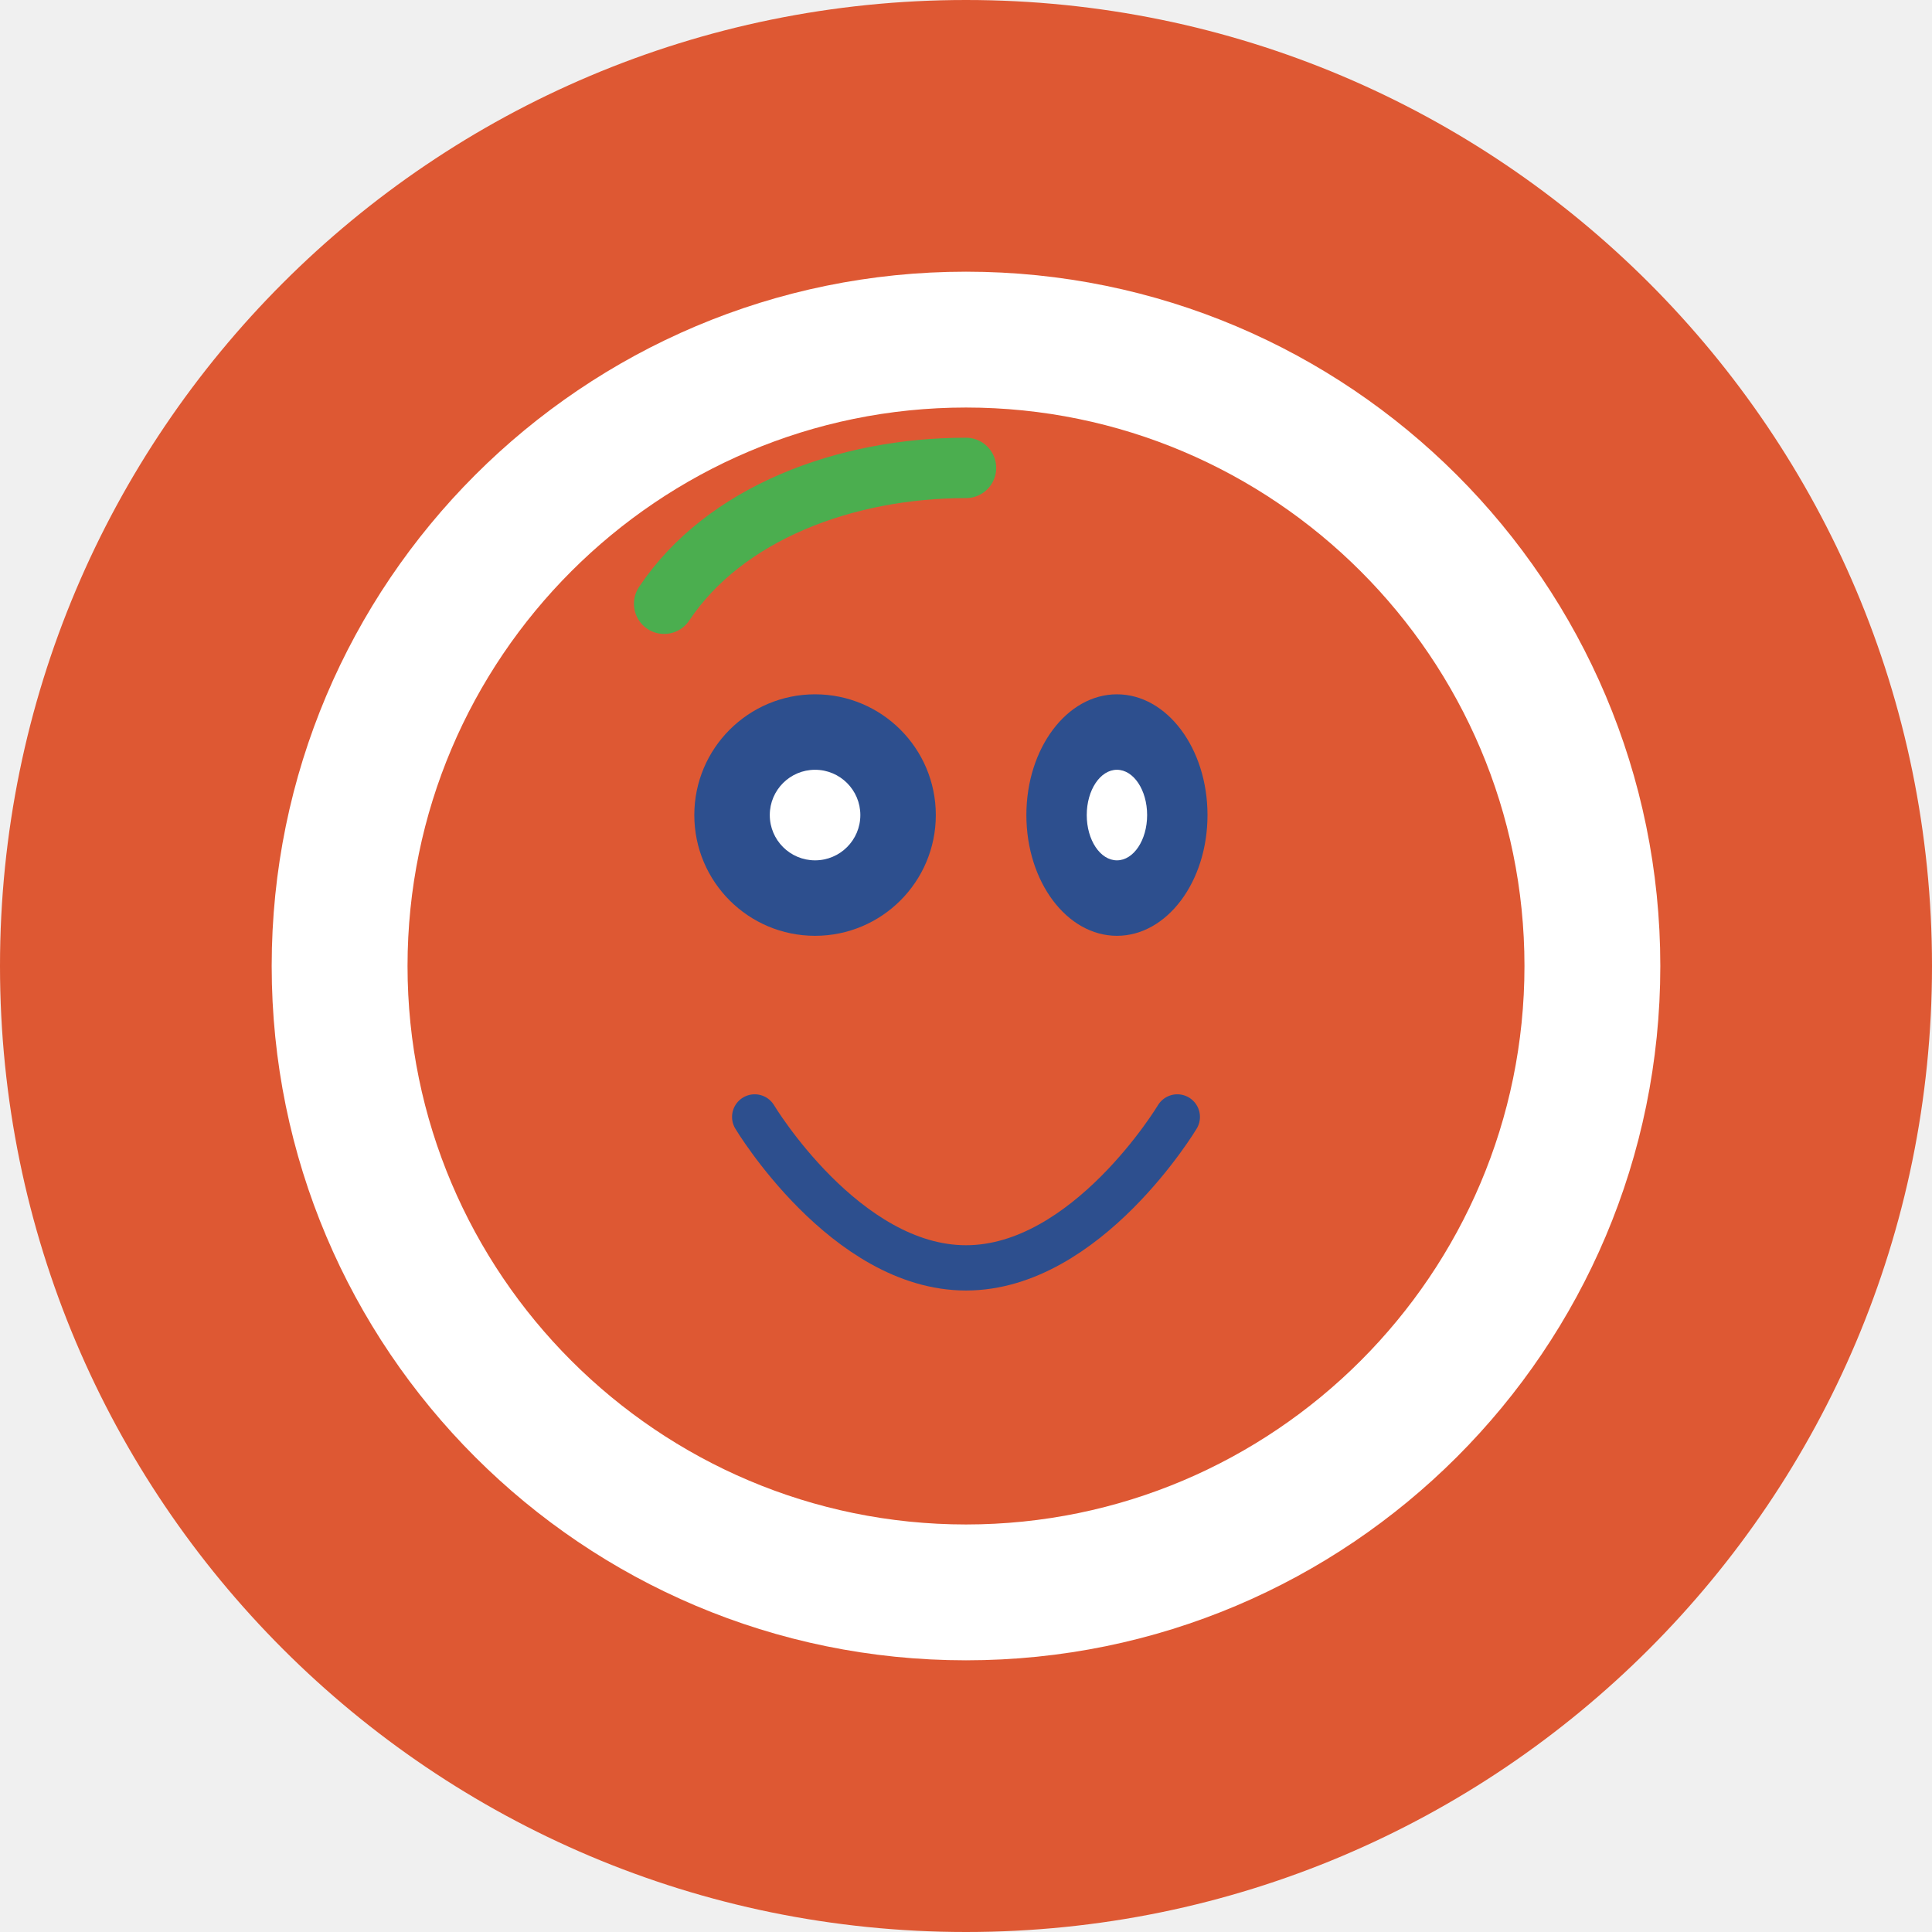
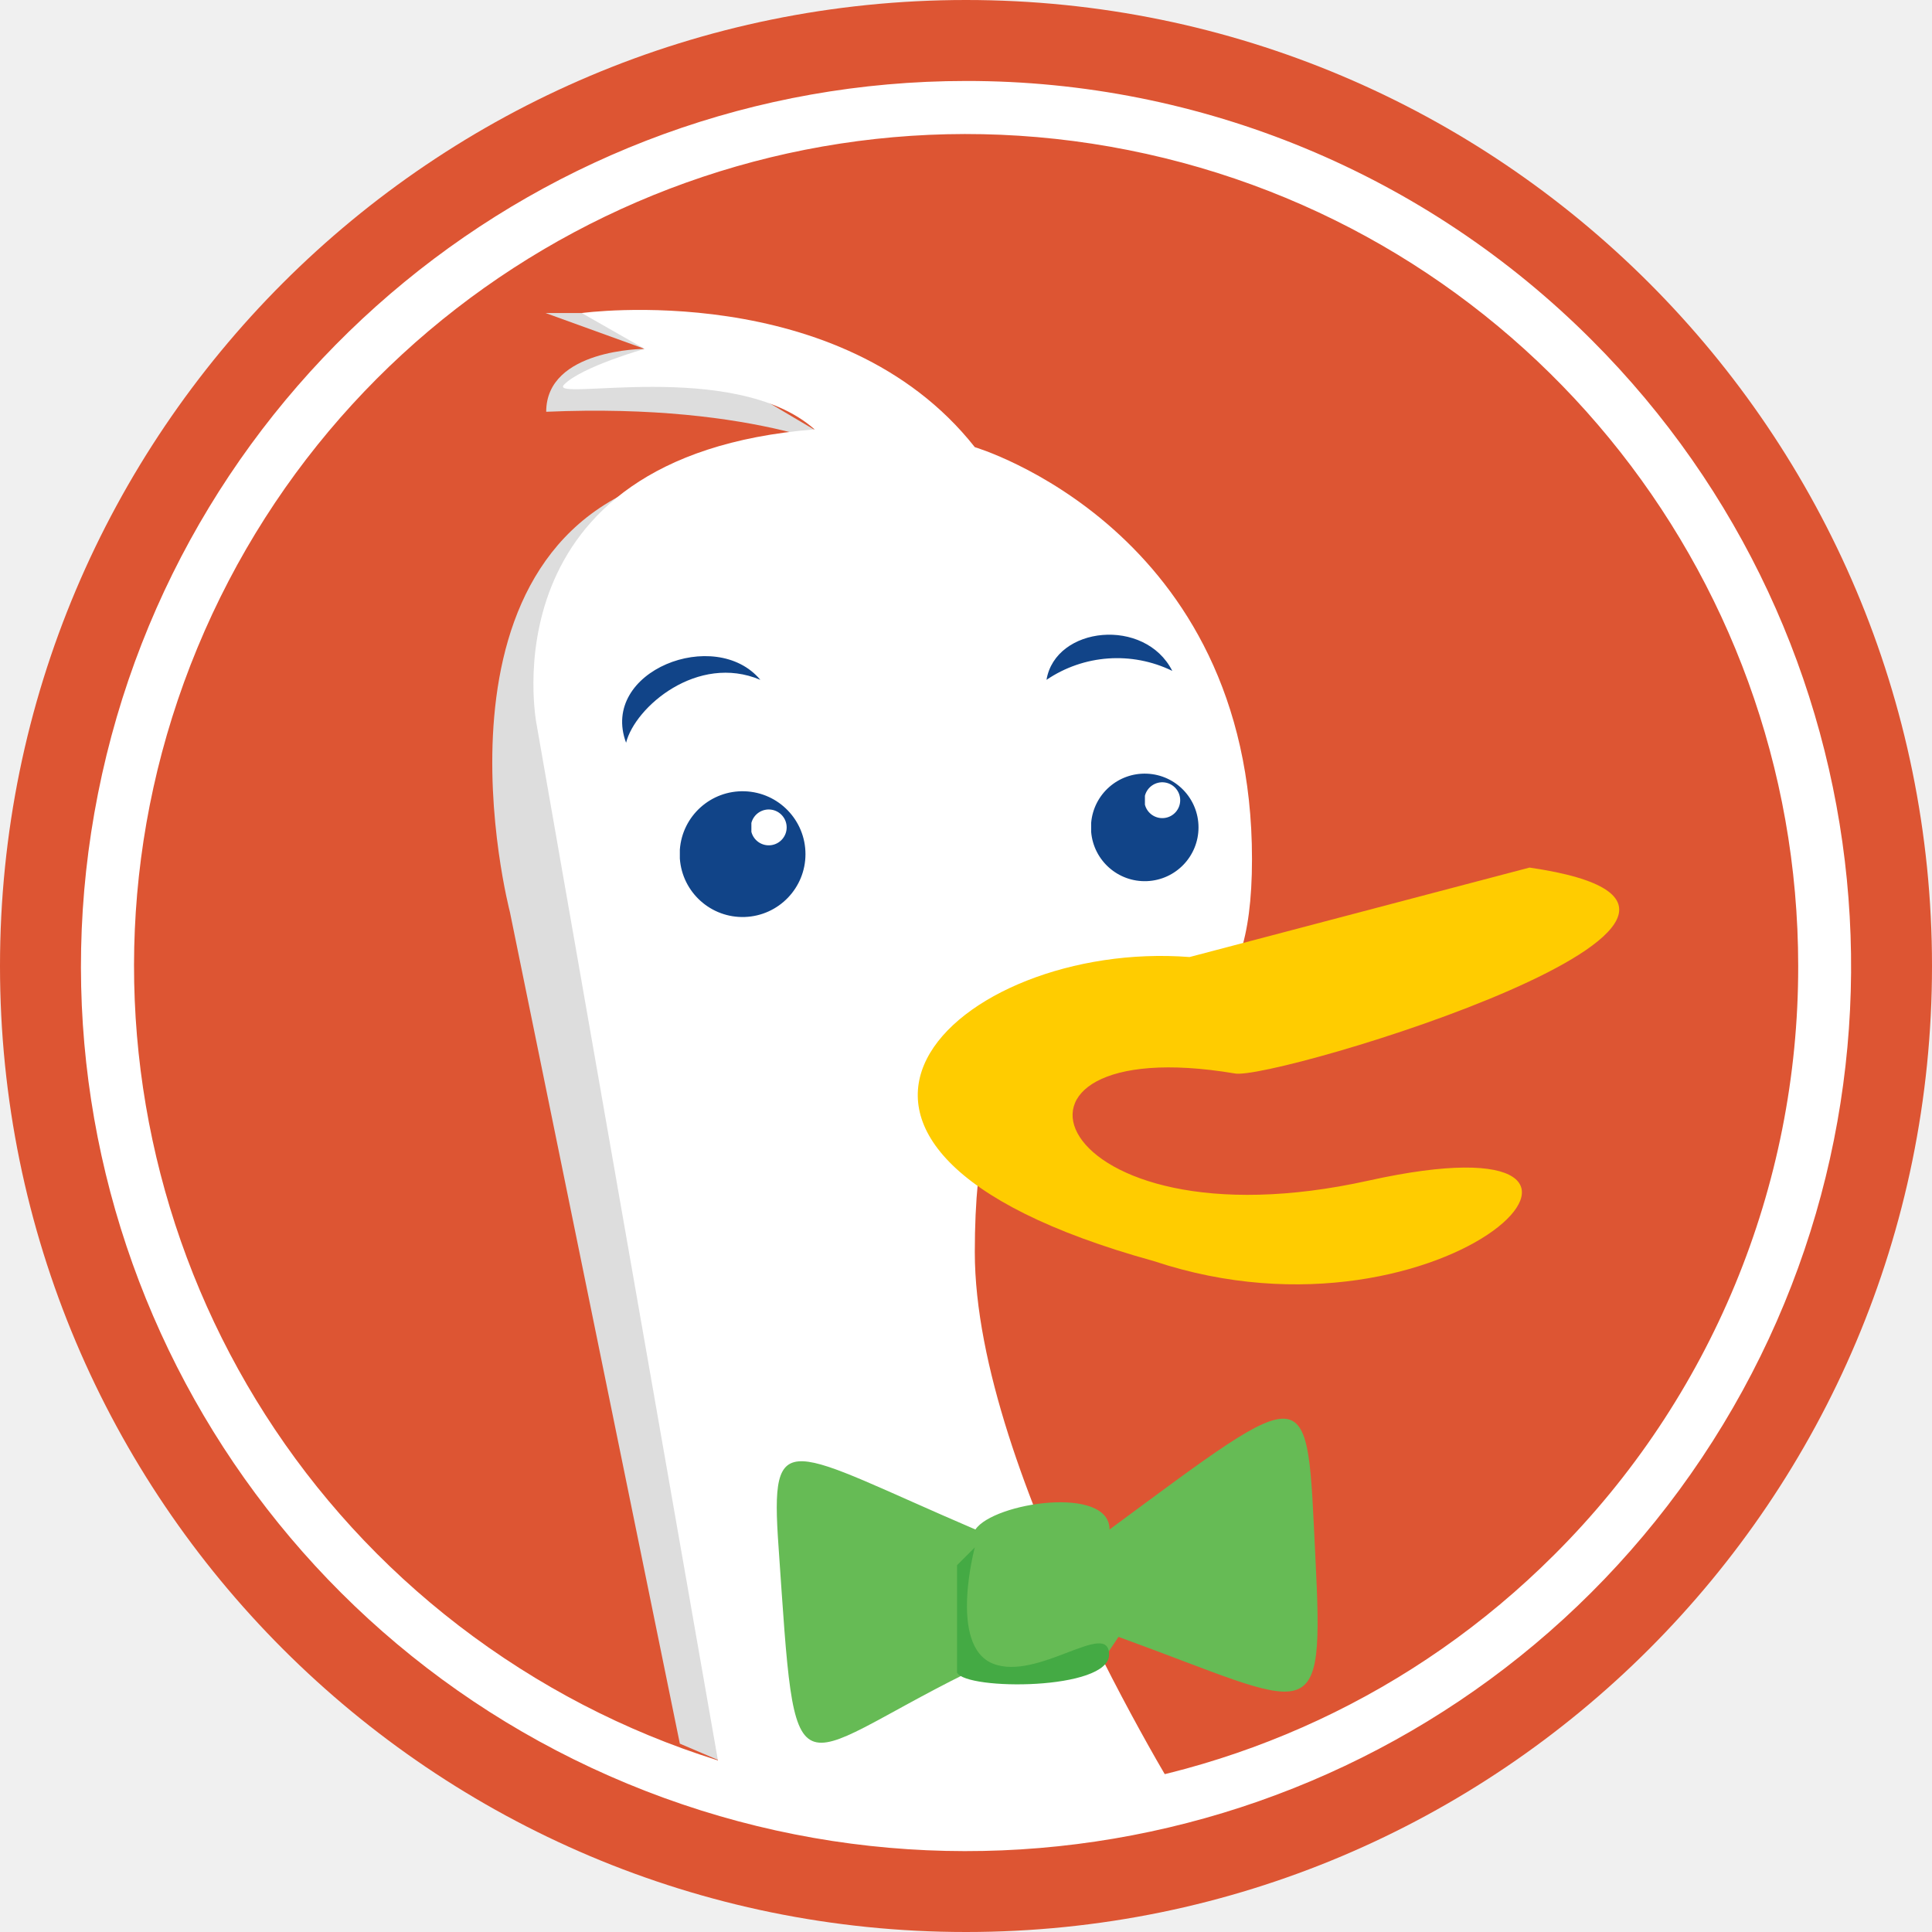
- <svg xmlns="http://www.w3.org/2000/svg" viewBox="0 0 256 256">
-   <circle cx="128" cy="128" r="128" fill="#DE5833" />
-   <path d="M128 36c-50.8 0-92 41.2-92 92s41.2 92 92 92 92-41.2 92-92-41.2-92-92-92zm0 166c-40.8 0-74-33.2-74-74s33.2-74 74-74 74 33.2 74 74-33.2 74-74 74z" fill="#fff" />
-   <circle cx="108" cy="108" r="16" fill="#2D4F8E" />
-   <circle cx="108" cy="108" r="6" fill="#fff" />
-   <ellipse cx="148" cy="108" rx="12" ry="16" fill="#2D4F8E" />
-   <ellipse cx="148" cy="108" rx="4" ry="6" fill="#fff" />
-   <path d="M100 148c0 0 12 20 28 20s28-20 28-20" stroke="#2D4F8E" stroke-width="6" fill="none" stroke-linecap="round" />
-   <path d="M88 80c8-12 24-18 40-18" stroke="#4BAE4F" stroke-width="8" fill="none" stroke-linecap="round" />
+ <svg xmlns="http://www.w3.org/2000/svg" viewBox="0 0 122.88 122.88">
+   <defs>
+     <style>.a{fill:#d53;}.b{fill:#fff;}.c{fill:#ddd;}.d{fill:#fc0;}.e{fill:#6b5;}.f{fill:#4a4;}.g{fill:#148;}</style>
+   </defs>
+   <path class="a" d="M122.88,61.44a61.44,61.44,0,1,0-61.44,61.44,61.44,61.44,0,0,0,61.44-61.44Z" />
+   <path class="b" d="M114.37,61.44a52.92,52.92,0,1,0-15.5,37.43,52.76,52.76,0,0,0,15.5-37.43Zm-13.12-39.8A56.29,56.29,0,1,1,61.44,5.15a56.12,56.12,0,0,1,39.81,16.49Z" />
+   <path class="c" d="M43.24,30.15C26.17,34.13,32.43,58,32.43,58l10.81,52.9,4,1.71-4-82.49Zm-4-10.24H34.7L41,22.19s-6.26,0-6.26,4C48.36,25.6,54.61,29,54.61,29l-15.36-9.1Zm0,0Z" />
+   <path class="b" d="M75.66,115.48S62,93.87,62,79.64c0-26.73,17.63-4,17.63-25S62,28.44,62,28.44c-8.53-10.8-25-8.53-25-8.53l4,2.28s-4,1.13-5.12,2.27,10.81-1.7,15.93,2.85C30.72,29,34.13,46.08,34.13,46.08l11.95,68.27,29.58,1.13Zm0,0Z" />
+   <path class="d" d="M75.66,60.87l21.62-5.69C116.62,58,80.78,68.84,78.51,68.27c-17.07-2.85-12,11.37,8.53,6.82s5.12,11.38-13.65,5.12c-26.74-7.39-12.52-20.48,2.27-19.34Z" />
+   <path class="e" d="M70,105.81l1.14-1.7c12.52,4.55,13.09,6.25,12.52-5.12s0-11.38-13.09-1.71c0-2.84-7.39-1.71-8.53,0-11.95-5.12-13.09-6.83-12.52,1.14,1.14,16.5.57,13.65,11.95,8l8.53-.57Zm0,0Z" />
+   <path class="f" d="M60.87,99.56v6.82c.57,1.14,9.67,1.14,9.67-1.14s-4.55,1.71-7.39.57S62,98.42,62,98.42l-1.14,1.14Zm0,0Z" />
+   <path class="g" d="M48.36,43.24c-2.85-3.42-10.24-.57-8.54,4,.57-2.28,4.55-5.69,8.54-4Zm18.2,0c.57-3.42,6.26-4,8-.57a8,8,0,0,0-8,.57Zm-18.77,9.1a1.14,1.14,0,1,1,0,.57v-.57Zm-4.55,2.27a4,4,0,1,0,0-.57v.57Zm29.58-4a1.14,1.14,0,1,1,0,.57v-.57ZM69.4,52.91a3.42,3.42,0,1,0,0-.57v.57Zm0,0Z" />
</svg>
